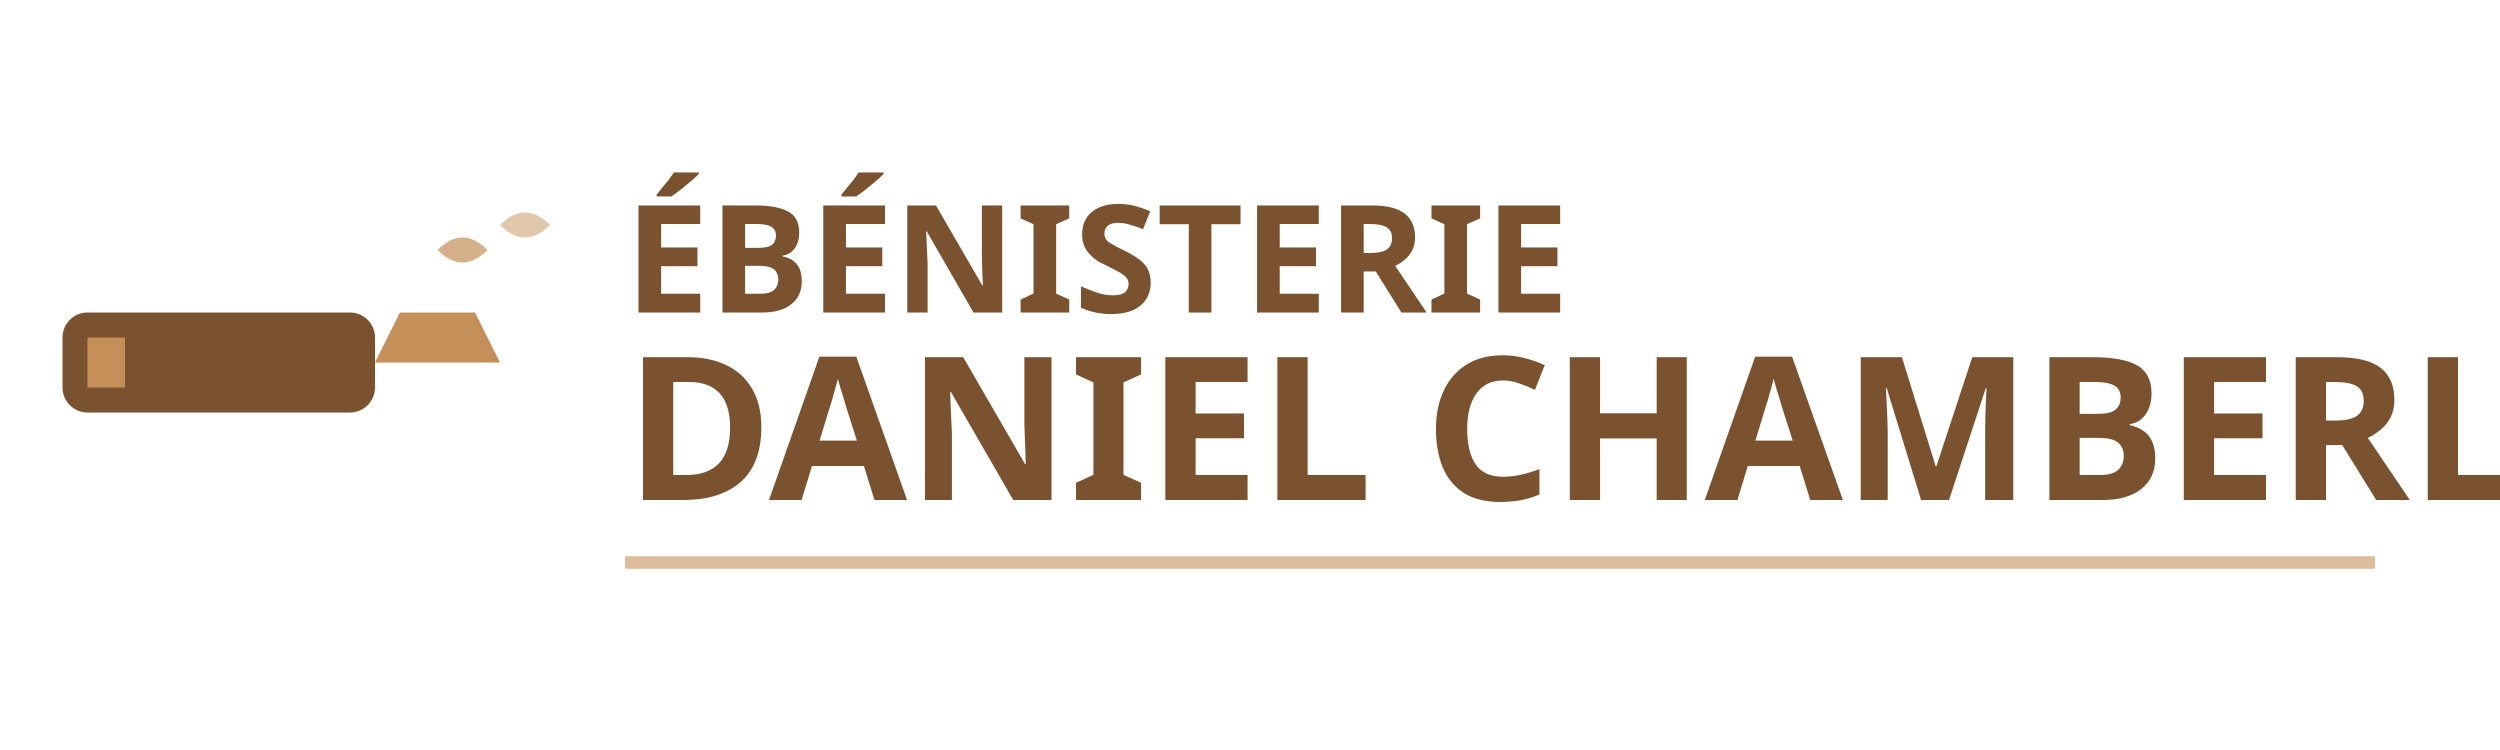
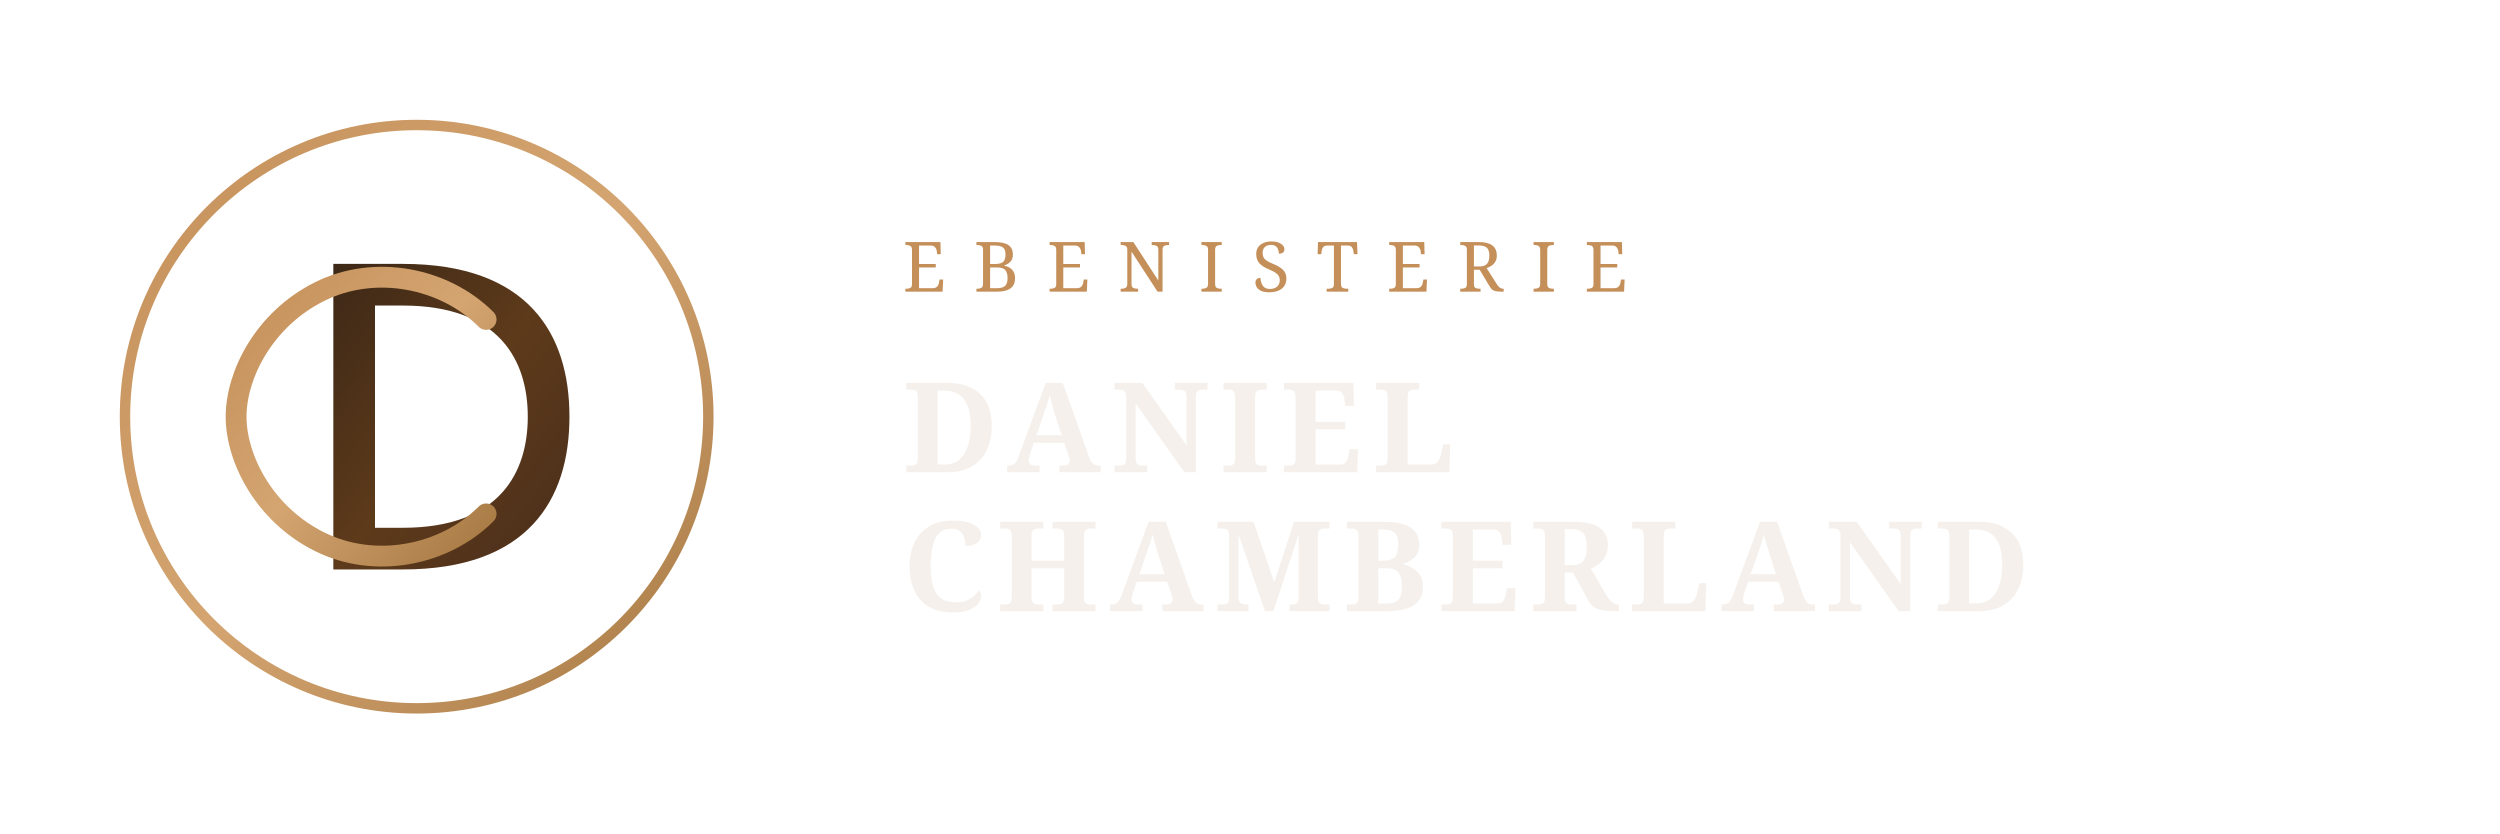
- <svg xmlns="http://www.w3.org/2000/svg" viewBox="0 0 200 60">
+ <svg xmlns="http://www.w3.org/2000/svg" viewBox="0 0 360 120">
  <defs>
-     <style>
-       .logo-text { font-family: 'Montserrat', sans-serif; font-weight: 600; }
-       .logo-primary { fill: var(--primary, #7a5230); }
-       .logo-accent { fill: var(--accent, #c48f59); }
-     </style>
+     <linearGradient id="gold-grad" x1="0%" y1="0%" x2="100%" y2="100%">
+       <stop offset="0%" stop-color="#c48f59" />
+       <stop offset="50%" stop-color="#d4a571" />
+       <stop offset="100%" stop-color="#a67842" />
+     </linearGradient>
+     <linearGradient id="dark-grad" x1="0%" y1="0%" x2="100%" y2="100%">
+       <stop offset="0%" stop-color="#3d2817" />
+       <stop offset="50%" stop-color="#5d3a1a" />
+       <stop offset="100%" stop-color="#4a2e1c" />
+     </linearGradient>
  </defs>
-   <g transform="translate(5, 10)">
-     <rect x="0" y="15" width="25" height="8" rx="2" class="logo-primary" />
-     <rect x="2" y="17" width="3" height="4" class="logo-accent" />
-     <path d="M25 19 L35 19 L33 15 L27 15 Z" class="logo-accent" />
-     <path d="M30 10 Q32 8 34 10 Q32 12 30 10" class="logo-accent" opacity="0.7" />
-     <path d="M35 8 Q37 6 39 8 Q37 10 35 8" class="logo-accent" opacity="0.5" />
+   <g transform="translate(60, 60)">
+     <circle cx="0" cy="0" r="42" stroke="url(#gold-grad)" stroke-width="1.5" fill="none" />
+     <line x1="0" y1="-38" x2="0" y2="38" stroke="url(#gold-grad)" stroke-width="1" opacity="0.6" />
+     <path d="M -12 -22 L -12 22 L -2 22 C 16 22 22 12 22 0 C 22 -12 16 -22 -2 -22 Z M -6 -16 L -2 -16 C 12 -16 16 -8 16 0 C 16 8 12 16 -2 16 L -6 16 Z" fill="url(#dark-grad)" />
+     <path d="M 10 -14 C 4 -20 -6 -22 -14 -18 C -22 -14 -26 -6 -26 0 C -26 6 -22 14 -14 18 C -6 22 4 20 10 14" stroke="url(#gold-grad)" stroke-width="3" fill="none" stroke-linecap="round" />
  </g>
-   <text x="50" y="25" class="logo-text logo-primary" font-size="12" font-weight="700">ÉBÉNISTERIE</text>
-   <text x="50" y="40" class="logo-text logo-primary" font-size="16" font-weight="800">DANIEL CHAMBERLAND</text>
-   <line x1="50" y1="45" x2="190" y2="45" stroke="var(--accent, #c48f59)" stroke-width="1" opacity="0.6" />
+   <line x1="115" y1="25" x2="115" y2="95" stroke="url(#gold-grad)" stroke-width="0.5" opacity="0.4" />
+   <text x="130" y="42" font-family="'Playfair Display', 'Georgia', serif" font-size="10" font-weight="400" fill="#c48f59" letter-spacing="4" text-transform="uppercase">EBENISTERIE</text>
+   <text x="130" y="68" font-family="'Playfair Display', 'Georgia', serif" font-size="18" font-weight="700" fill="#f5f0eb" letter-spacing="1.5">DANIEL</text>
+   <text x="130" y="88" font-family="'Playfair Display', 'Georgia', serif" font-size="18" font-weight="700" fill="#f5f0eb" letter-spacing="1.5">CHAMBERLAND</text>
+   <line x1="130" y1="96" x2="330" y2="96" stroke="url(#gold-grad)" stroke-width="0.5" opacity="0.3" />
</svg>
